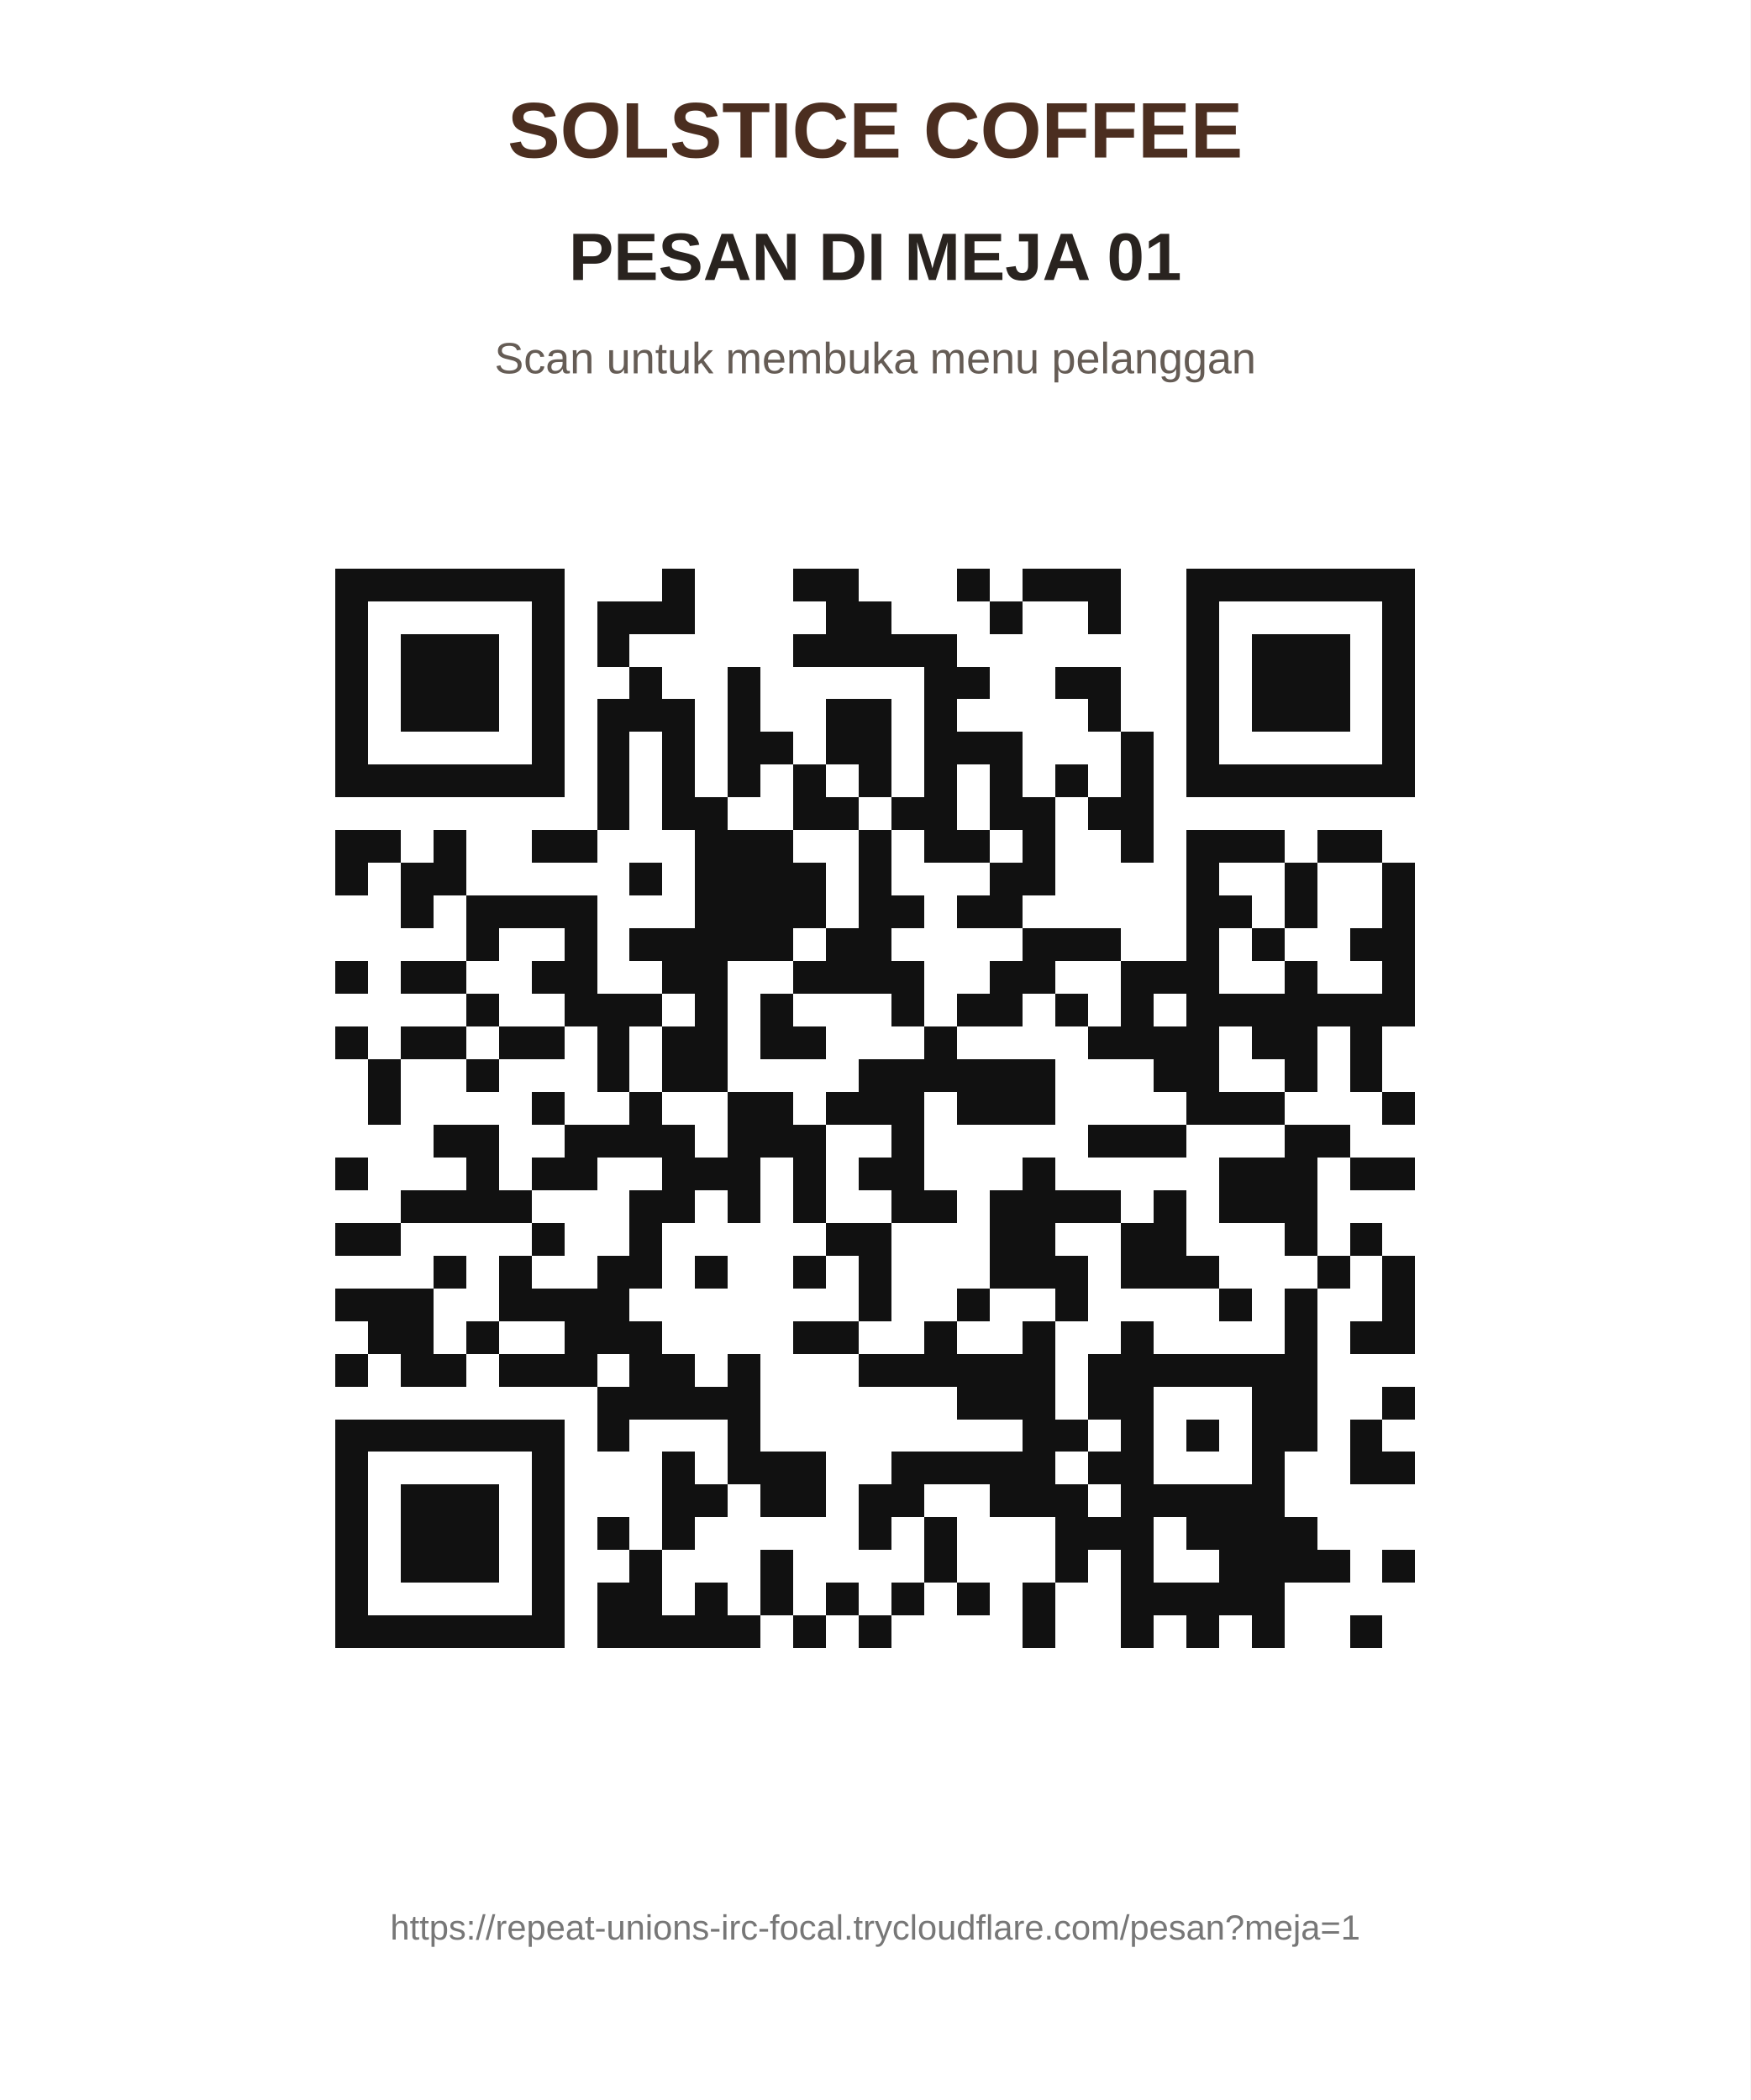
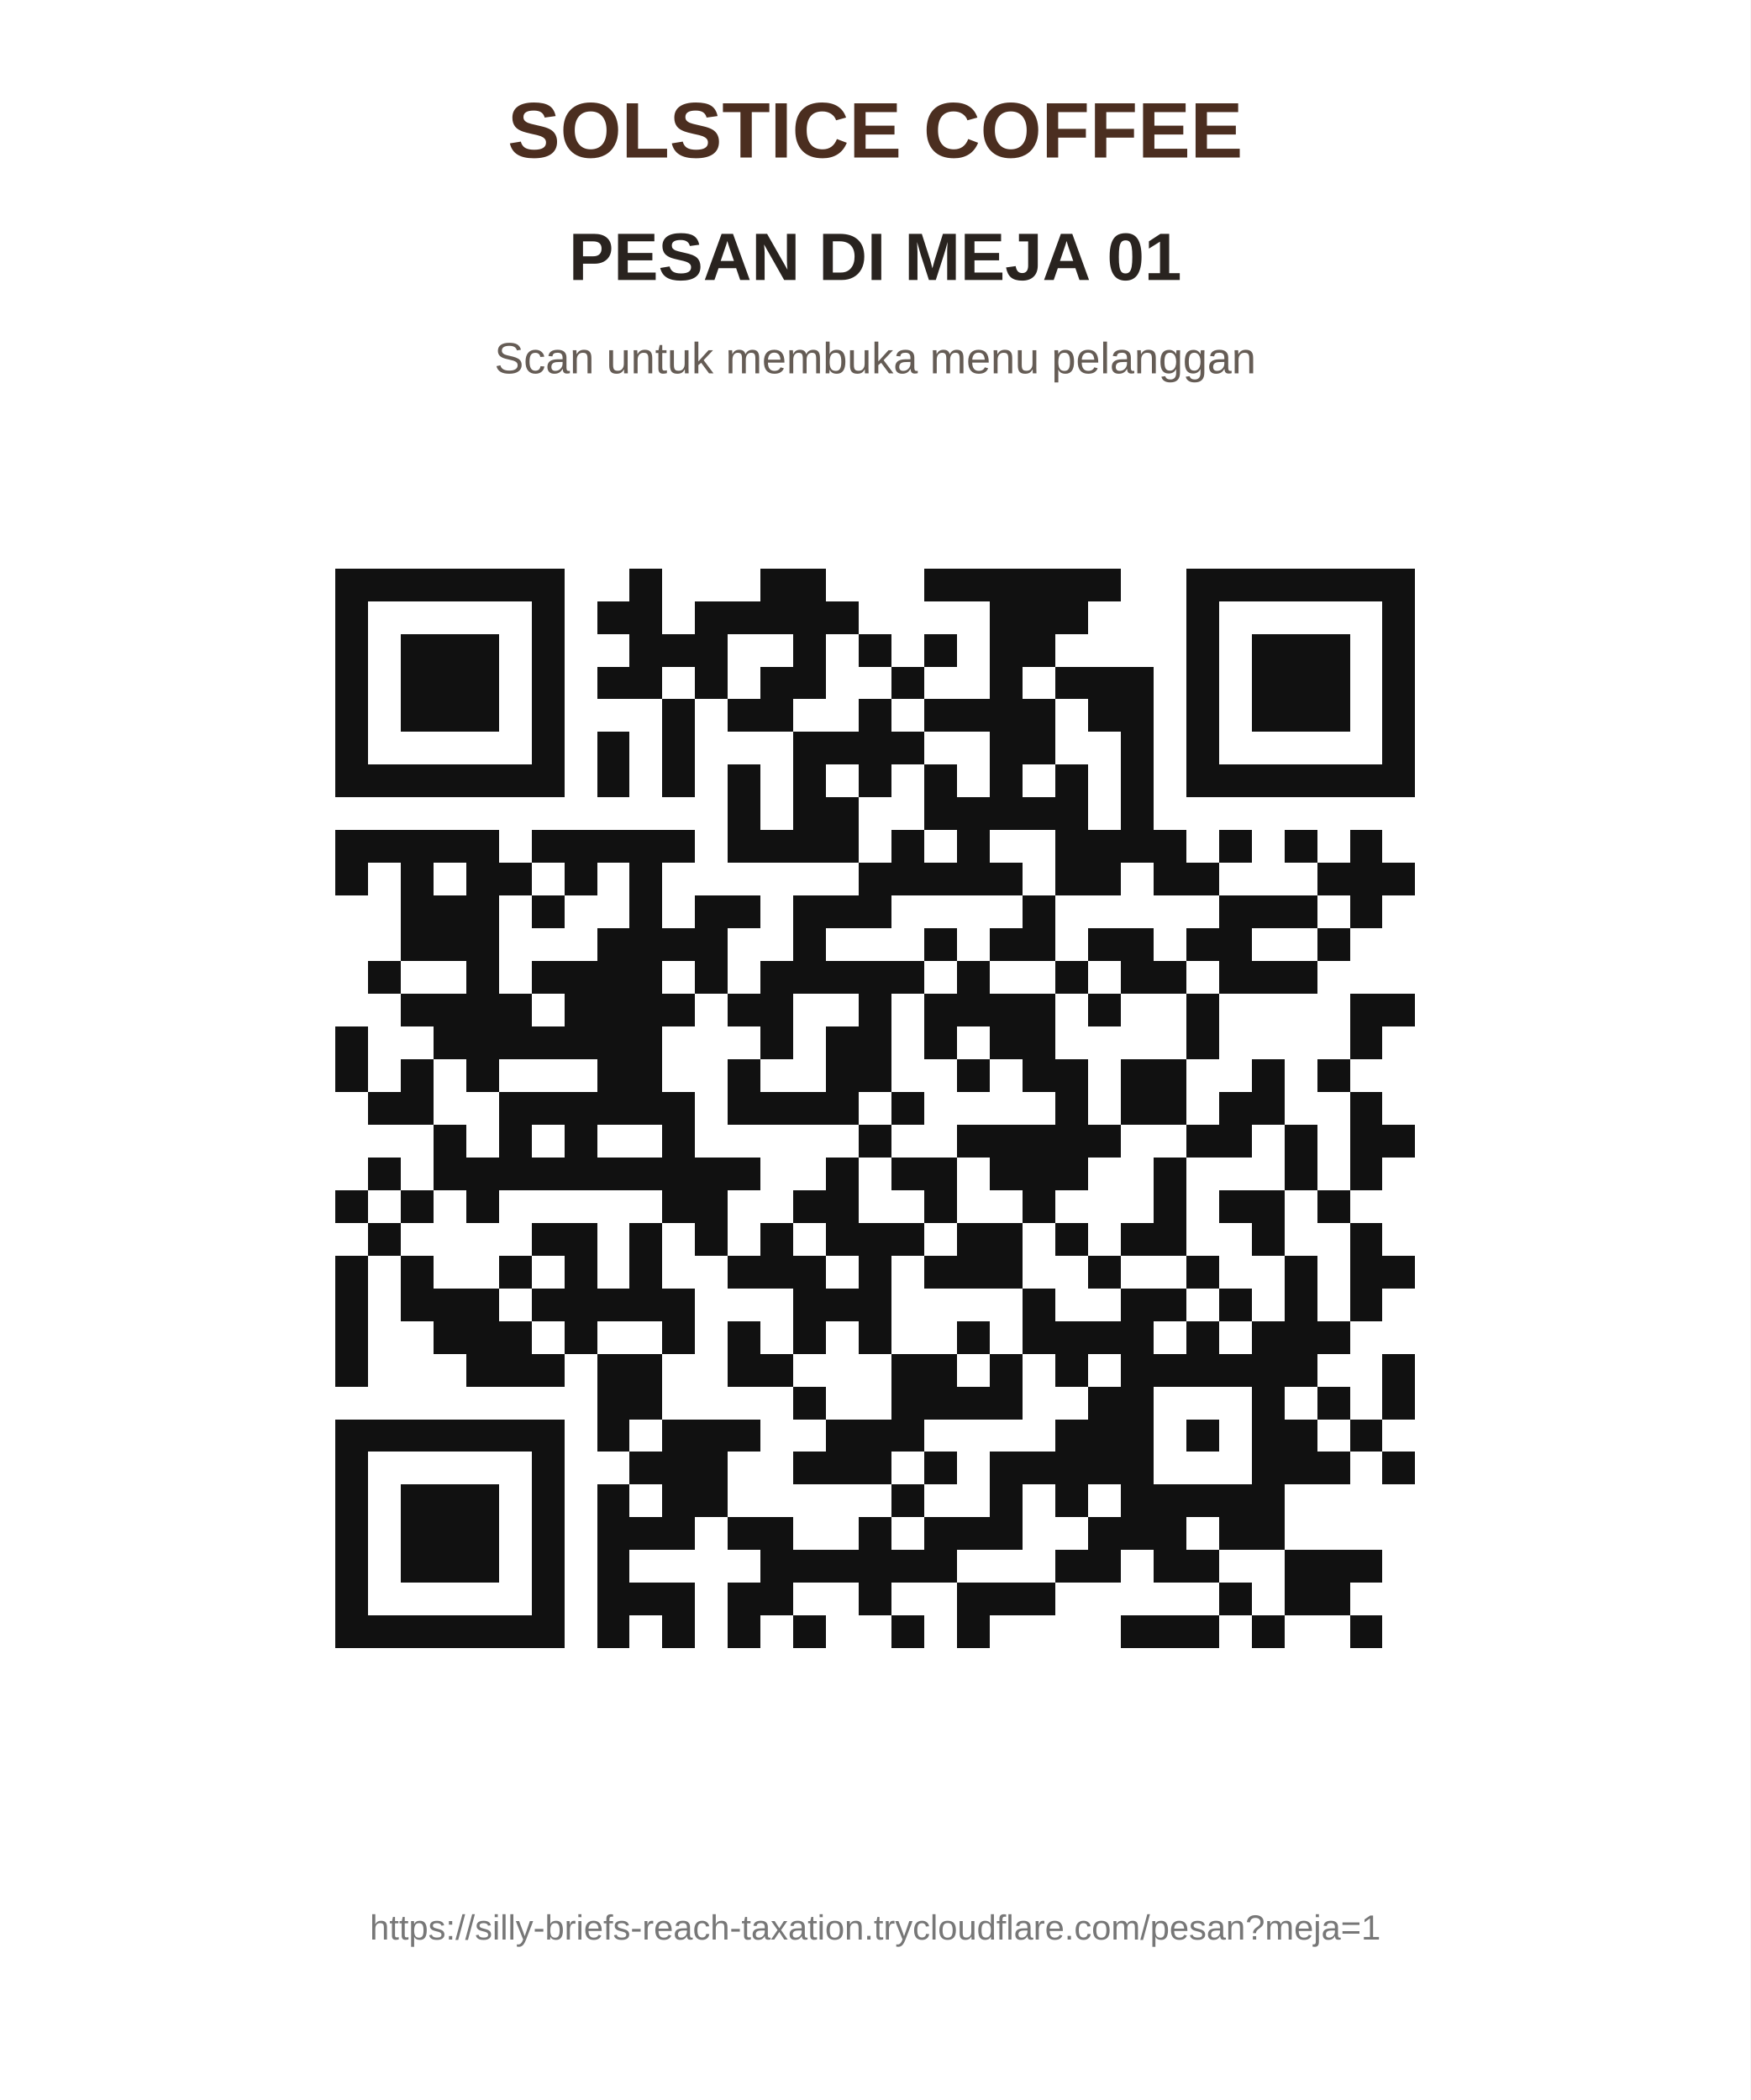
<svg xmlns="http://www.w3.org/2000/svg" width="600" height="720" viewBox="0 0 600 720" role="img" aria-label="PESAN DI MEJA 01">
  <rect width="600" height="720" fill="#fff" />
  <text x="300" y="54" text-anchor="middle" font-family="Arial,sans-serif" font-size="27" font-weight="700" fill="#4b2e20">SOLSTICE COFFEE</text>
  <text x="300" y="96" text-anchor="middle" font-family="Arial,sans-serif" font-size="23" font-weight="700" fill="#29231f">PESAN DI MEJA 01</text>
  <text x="300" y="128" text-anchor="middle" font-family="Arial,sans-serif" font-size="15" fill="#655c55">Scan untuk membuka menu pelanggan</text>
  <g transform="translate(70 150) scale(11.21951)" shape-rendering="crispEdges">
    <rect width="41" height="41" fill="#fff" />
-     <path d="M4 4h1v1h-1zM5 4h1v1h-1zM6 4h1v1h-1zM7 4h1v1h-1zM8 4h1v1h-1zM9 4h1v1h-1zM10 4h1v1h-1zM14 4h1v1h-1zM18 4h1v1h-1zM19 4h1v1h-1zM23 4h1v1h-1zM25 4h1v1h-1zM26 4h1v1h-1zM27 4h1v1h-1zM30 4h1v1h-1zM31 4h1v1h-1zM32 4h1v1h-1zM33 4h1v1h-1zM34 4h1v1h-1zM35 4h1v1h-1zM36 4h1v1h-1zM4 5h1v1h-1zM10 5h1v1h-1zM12 5h1v1h-1zM13 5h1v1h-1zM14 5h1v1h-1zM19 5h1v1h-1zM20 5h1v1h-1zM24 5h1v1h-1zM27 5h1v1h-1zM30 5h1v1h-1zM36 5h1v1h-1zM4 6h1v1h-1zM6 6h1v1h-1zM7 6h1v1h-1zM8 6h1v1h-1zM10 6h1v1h-1zM12 6h1v1h-1zM18 6h1v1h-1zM19 6h1v1h-1zM20 6h1v1h-1zM21 6h1v1h-1zM22 6h1v1h-1zM30 6h1v1h-1zM32 6h1v1h-1zM33 6h1v1h-1zM34 6h1v1h-1zM36 6h1v1h-1zM4 7h1v1h-1zM6 7h1v1h-1zM7 7h1v1h-1zM8 7h1v1h-1zM10 7h1v1h-1zM13 7h1v1h-1zM16 7h1v1h-1zM22 7h1v1h-1zM23 7h1v1h-1zM26 7h1v1h-1zM27 7h1v1h-1zM30 7h1v1h-1zM32 7h1v1h-1zM33 7h1v1h-1zM34 7h1v1h-1zM36 7h1v1h-1zM4 8h1v1h-1zM6 8h1v1h-1zM7 8h1v1h-1zM8 8h1v1h-1zM10 8h1v1h-1zM12 8h1v1h-1zM13 8h1v1h-1zM14 8h1v1h-1zM16 8h1v1h-1zM19 8h1v1h-1zM20 8h1v1h-1zM22 8h1v1h-1zM27 8h1v1h-1zM30 8h1v1h-1zM32 8h1v1h-1zM33 8h1v1h-1zM34 8h1v1h-1zM36 8h1v1h-1zM4 9h1v1h-1zM10 9h1v1h-1zM12 9h1v1h-1zM14 9h1v1h-1zM16 9h1v1h-1zM17 9h1v1h-1zM19 9h1v1h-1zM20 9h1v1h-1zM22 9h1v1h-1zM23 9h1v1h-1zM24 9h1v1h-1zM28 9h1v1h-1zM30 9h1v1h-1zM36 9h1v1h-1zM4 10h1v1h-1zM5 10h1v1h-1zM6 10h1v1h-1zM7 10h1v1h-1zM8 10h1v1h-1zM9 10h1v1h-1zM10 10h1v1h-1zM12 10h1v1h-1zM14 10h1v1h-1zM16 10h1v1h-1zM18 10h1v1h-1zM20 10h1v1h-1zM22 10h1v1h-1zM24 10h1v1h-1zM26 10h1v1h-1zM28 10h1v1h-1zM30 10h1v1h-1zM31 10h1v1h-1zM32 10h1v1h-1zM33 10h1v1h-1zM34 10h1v1h-1zM35 10h1v1h-1zM36 10h1v1h-1zM12 11h1v1h-1zM14 11h1v1h-1zM15 11h1v1h-1zM18 11h1v1h-1zM19 11h1v1h-1zM21 11h1v1h-1zM22 11h1v1h-1zM24 11h1v1h-1zM25 11h1v1h-1zM27 11h1v1h-1zM28 11h1v1h-1zM4 12h1v1h-1zM5 12h1v1h-1zM7 12h1v1h-1zM10 12h1v1h-1zM11 12h1v1h-1zM15 12h1v1h-1zM16 12h1v1h-1zM17 12h1v1h-1zM20 12h1v1h-1zM22 12h1v1h-1zM23 12h1v1h-1zM25 12h1v1h-1zM28 12h1v1h-1zM30 12h1v1h-1zM31 12h1v1h-1zM32 12h1v1h-1zM34 12h1v1h-1zM35 12h1v1h-1zM4 13h1v1h-1zM6 13h1v1h-1zM7 13h1v1h-1zM13 13h1v1h-1zM15 13h1v1h-1zM16 13h1v1h-1zM17 13h1v1h-1zM18 13h1v1h-1zM20 13h1v1h-1zM24 13h1v1h-1zM25 13h1v1h-1zM30 13h1v1h-1zM33 13h1v1h-1zM36 13h1v1h-1zM6 14h1v1h-1zM8 14h1v1h-1zM9 14h1v1h-1zM10 14h1v1h-1zM11 14h1v1h-1zM15 14h1v1h-1zM16 14h1v1h-1zM17 14h1v1h-1zM18 14h1v1h-1zM20 14h1v1h-1zM21 14h1v1h-1zM23 14h1v1h-1zM24 14h1v1h-1zM30 14h1v1h-1zM31 14h1v1h-1zM33 14h1v1h-1zM36 14h1v1h-1zM8 15h1v1h-1zM11 15h1v1h-1zM13 15h1v1h-1zM14 15h1v1h-1zM15 15h1v1h-1zM16 15h1v1h-1zM17 15h1v1h-1zM19 15h1v1h-1zM20 15h1v1h-1zM25 15h1v1h-1zM26 15h1v1h-1zM27 15h1v1h-1zM30 15h1v1h-1zM32 15h1v1h-1zM35 15h1v1h-1zM36 15h1v1h-1zM4 16h1v1h-1zM6 16h1v1h-1zM7 16h1v1h-1zM10 16h1v1h-1zM11 16h1v1h-1zM14 16h1v1h-1zM15 16h1v1h-1zM18 16h1v1h-1zM19 16h1v1h-1zM20 16h1v1h-1zM21 16h1v1h-1zM24 16h1v1h-1zM25 16h1v1h-1zM28 16h1v1h-1zM29 16h1v1h-1zM30 16h1v1h-1zM33 16h1v1h-1zM36 16h1v1h-1zM8 17h1v1h-1zM11 17h1v1h-1zM12 17h1v1h-1zM13 17h1v1h-1zM15 17h1v1h-1zM17 17h1v1h-1zM21 17h1v1h-1zM23 17h1v1h-1zM24 17h1v1h-1zM26 17h1v1h-1zM28 17h1v1h-1zM30 17h1v1h-1zM31 17h1v1h-1zM32 17h1v1h-1zM33 17h1v1h-1zM34 17h1v1h-1zM35 17h1v1h-1zM36 17h1v1h-1zM4 18h1v1h-1zM6 18h1v1h-1zM7 18h1v1h-1zM9 18h1v1h-1zM10 18h1v1h-1zM12 18h1v1h-1zM14 18h1v1h-1zM15 18h1v1h-1zM17 18h1v1h-1zM18 18h1v1h-1zM22 18h1v1h-1zM27 18h1v1h-1zM28 18h1v1h-1zM29 18h1v1h-1zM30 18h1v1h-1zM32 18h1v1h-1zM33 18h1v1h-1zM35 18h1v1h-1zM5 19h1v1h-1zM8 19h1v1h-1zM12 19h1v1h-1zM14 19h1v1h-1zM15 19h1v1h-1zM20 19h1v1h-1zM21 19h1v1h-1zM22 19h1v1h-1zM23 19h1v1h-1zM24 19h1v1h-1zM25 19h1v1h-1zM29 19h1v1h-1zM30 19h1v1h-1zM33 19h1v1h-1zM35 19h1v1h-1zM5 20h1v1h-1zM10 20h1v1h-1zM13 20h1v1h-1zM16 20h1v1h-1zM17 20h1v1h-1zM19 20h1v1h-1zM20 20h1v1h-1zM21 20h1v1h-1zM23 20h1v1h-1zM24 20h1v1h-1zM25 20h1v1h-1zM30 20h1v1h-1zM31 20h1v1h-1zM32 20h1v1h-1zM36 20h1v1h-1zM7 21h1v1h-1zM8 21h1v1h-1zM11 21h1v1h-1zM12 21h1v1h-1zM13 21h1v1h-1zM14 21h1v1h-1zM16 21h1v1h-1zM17 21h1v1h-1zM18 21h1v1h-1zM21 21h1v1h-1zM27 21h1v1h-1zM28 21h1v1h-1zM29 21h1v1h-1zM33 21h1v1h-1zM34 21h1v1h-1zM4 22h1v1h-1zM8 22h1v1h-1zM10 22h1v1h-1zM11 22h1v1h-1zM14 22h1v1h-1zM15 22h1v1h-1zM16 22h1v1h-1zM18 22h1v1h-1zM20 22h1v1h-1zM21 22h1v1h-1zM25 22h1v1h-1zM31 22h1v1h-1zM32 22h1v1h-1zM33 22h1v1h-1zM35 22h1v1h-1zM36 22h1v1h-1zM6 23h1v1h-1zM7 23h1v1h-1zM8 23h1v1h-1zM9 23h1v1h-1zM13 23h1v1h-1zM14 23h1v1h-1zM16 23h1v1h-1zM18 23h1v1h-1zM21 23h1v1h-1zM22 23h1v1h-1zM24 23h1v1h-1zM25 23h1v1h-1zM26 23h1v1h-1zM27 23h1v1h-1zM29 23h1v1h-1zM31 23h1v1h-1zM32 23h1v1h-1zM33 23h1v1h-1zM4 24h1v1h-1zM5 24h1v1h-1zM10 24h1v1h-1zM13 24h1v1h-1zM19 24h1v1h-1zM20 24h1v1h-1zM24 24h1v1h-1zM25 24h1v1h-1zM28 24h1v1h-1zM29 24h1v1h-1zM33 24h1v1h-1zM35 24h1v1h-1zM7 25h1v1h-1zM9 25h1v1h-1zM12 25h1v1h-1zM13 25h1v1h-1zM15 25h1v1h-1zM18 25h1v1h-1zM20 25h1v1h-1zM24 25h1v1h-1zM25 25h1v1h-1zM26 25h1v1h-1zM28 25h1v1h-1zM29 25h1v1h-1zM30 25h1v1h-1zM34 25h1v1h-1zM36 25h1v1h-1zM4 26h1v1h-1zM5 26h1v1h-1zM6 26h1v1h-1zM9 26h1v1h-1zM10 26h1v1h-1zM11 26h1v1h-1zM12 26h1v1h-1zM20 26h1v1h-1zM23 26h1v1h-1zM26 26h1v1h-1zM31 26h1v1h-1zM33 26h1v1h-1zM36 26h1v1h-1zM5 27h1v1h-1zM6 27h1v1h-1zM8 27h1v1h-1zM11 27h1v1h-1zM12 27h1v1h-1zM13 27h1v1h-1zM18 27h1v1h-1zM19 27h1v1h-1zM22 27h1v1h-1zM25 27h1v1h-1zM28 27h1v1h-1zM33 27h1v1h-1zM35 27h1v1h-1zM36 27h1v1h-1zM4 28h1v1h-1zM6 28h1v1h-1zM7 28h1v1h-1zM9 28h1v1h-1zM10 28h1v1h-1zM11 28h1v1h-1zM13 28h1v1h-1zM14 28h1v1h-1zM16 28h1v1h-1zM20 28h1v1h-1zM21 28h1v1h-1zM22 28h1v1h-1zM23 28h1v1h-1zM24 28h1v1h-1zM25 28h1v1h-1zM27 28h1v1h-1zM28 28h1v1h-1zM29 28h1v1h-1zM30 28h1v1h-1zM31 28h1v1h-1zM32 28h1v1h-1zM33 28h1v1h-1zM12 29h1v1h-1zM13 29h1v1h-1zM14 29h1v1h-1zM15 29h1v1h-1zM16 29h1v1h-1zM23 29h1v1h-1zM24 29h1v1h-1zM25 29h1v1h-1zM27 29h1v1h-1zM28 29h1v1h-1zM32 29h1v1h-1zM33 29h1v1h-1zM36 29h1v1h-1zM4 30h1v1h-1zM5 30h1v1h-1zM6 30h1v1h-1zM7 30h1v1h-1zM8 30h1v1h-1zM9 30h1v1h-1zM10 30h1v1h-1zM12 30h1v1h-1zM16 30h1v1h-1zM25 30h1v1h-1zM26 30h1v1h-1zM28 30h1v1h-1zM30 30h1v1h-1zM32 30h1v1h-1zM33 30h1v1h-1zM35 30h1v1h-1zM4 31h1v1h-1zM10 31h1v1h-1zM14 31h1v1h-1zM16 31h1v1h-1zM17 31h1v1h-1zM18 31h1v1h-1zM21 31h1v1h-1zM22 31h1v1h-1zM23 31h1v1h-1zM24 31h1v1h-1zM25 31h1v1h-1zM27 31h1v1h-1zM28 31h1v1h-1zM32 31h1v1h-1zM35 31h1v1h-1zM36 31h1v1h-1zM4 32h1v1h-1zM6 32h1v1h-1zM7 32h1v1h-1zM8 32h1v1h-1zM10 32h1v1h-1zM14 32h1v1h-1zM15 32h1v1h-1zM17 32h1v1h-1zM18 32h1v1h-1zM20 32h1v1h-1zM21 32h1v1h-1zM24 32h1v1h-1zM25 32h1v1h-1zM26 32h1v1h-1zM28 32h1v1h-1zM29 32h1v1h-1zM30 32h1v1h-1zM31 32h1v1h-1zM32 32h1v1h-1zM4 33h1v1h-1zM6 33h1v1h-1zM7 33h1v1h-1zM8 33h1v1h-1zM10 33h1v1h-1zM12 33h1v1h-1zM14 33h1v1h-1zM20 33h1v1h-1zM22 33h1v1h-1zM26 33h1v1h-1zM27 33h1v1h-1zM28 33h1v1h-1zM30 33h1v1h-1zM31 33h1v1h-1zM32 33h1v1h-1zM33 33h1v1h-1zM4 34h1v1h-1zM6 34h1v1h-1zM7 34h1v1h-1zM8 34h1v1h-1zM10 34h1v1h-1zM13 34h1v1h-1zM17 34h1v1h-1zM22 34h1v1h-1zM26 34h1v1h-1zM28 34h1v1h-1zM31 34h1v1h-1zM32 34h1v1h-1zM33 34h1v1h-1zM34 34h1v1h-1zM36 34h1v1h-1zM4 35h1v1h-1zM10 35h1v1h-1zM12 35h1v1h-1zM13 35h1v1h-1zM15 35h1v1h-1zM17 35h1v1h-1zM19 35h1v1h-1zM21 35h1v1h-1zM23 35h1v1h-1zM25 35h1v1h-1zM28 35h1v1h-1zM29 35h1v1h-1zM30 35h1v1h-1zM31 35h1v1h-1zM32 35h1v1h-1zM4 36h1v1h-1zM5 36h1v1h-1zM6 36h1v1h-1zM7 36h1v1h-1zM8 36h1v1h-1zM9 36h1v1h-1zM10 36h1v1h-1zM12 36h1v1h-1zM13 36h1v1h-1zM14 36h1v1h-1zM15 36h1v1h-1zM16 36h1v1h-1zM18 36h1v1h-1zM20 36h1v1h-1zM25 36h1v1h-1zM28 36h1v1h-1zM30 36h1v1h-1zM32 36h1v1h-1zM35 36h1v1h-1z" fill="#111" />
+     <path d="M4 4h1v1h-1zM5 4h1v1h-1zM6 4h1v1h-1zM7 4h1v1h-1zM8 4h1v1h-1zM9 4h1v1h-1zM10 4h1v1h-1zM13 4h1v1h-1zM17 4h1v1h-1zM18 4h1v1h-1zM22 4h1v1h-1zM23 4h1v1h-1zM24 4h1v1h-1zM25 4h1v1h-1zM26 4h1v1h-1zM27 4h1v1h-1zM30 4h1v1h-1zM31 4h1v1h-1zM32 4h1v1h-1zM33 4h1v1h-1zM34 4h1v1h-1zM35 4h1v1h-1zM36 4h1v1h-1zM4 5h1v1h-1zM10 5h1v1h-1zM12 5h1v1h-1zM13 5h1v1h-1zM15 5h1v1h-1zM16 5h1v1h-1zM17 5h1v1h-1zM18 5h1v1h-1zM19 5h1v1h-1zM24 5h1v1h-1zM25 5h1v1h-1zM26 5h1v1h-1zM30 5h1v1h-1zM36 5h1v1h-1zM4 6h1v1h-1zM6 6h1v1h-1zM7 6h1v1h-1zM8 6h1v1h-1zM10 6h1v1h-1zM13 6h1v1h-1zM14 6h1v1h-1zM15 6h1v1h-1zM18 6h1v1h-1zM20 6h1v1h-1zM22 6h1v1h-1zM24 6h1v1h-1zM25 6h1v1h-1zM30 6h1v1h-1zM32 6h1v1h-1zM33 6h1v1h-1zM34 6h1v1h-1zM36 6h1v1h-1zM4 7h1v1h-1zM6 7h1v1h-1zM7 7h1v1h-1zM8 7h1v1h-1zM10 7h1v1h-1zM12 7h1v1h-1zM13 7h1v1h-1zM15 7h1v1h-1zM17 7h1v1h-1zM18 7h1v1h-1zM21 7h1v1h-1zM24 7h1v1h-1zM26 7h1v1h-1zM27 7h1v1h-1zM28 7h1v1h-1zM30 7h1v1h-1zM32 7h1v1h-1zM33 7h1v1h-1zM34 7h1v1h-1zM36 7h1v1h-1zM4 8h1v1h-1zM6 8h1v1h-1zM7 8h1v1h-1zM8 8h1v1h-1zM10 8h1v1h-1zM14 8h1v1h-1zM16 8h1v1h-1zM17 8h1v1h-1zM20 8h1v1h-1zM22 8h1v1h-1zM23 8h1v1h-1zM24 8h1v1h-1zM25 8h1v1h-1zM27 8h1v1h-1zM28 8h1v1h-1zM30 8h1v1h-1zM32 8h1v1h-1zM33 8h1v1h-1zM34 8h1v1h-1zM36 8h1v1h-1zM4 9h1v1h-1zM10 9h1v1h-1zM12 9h1v1h-1zM14 9h1v1h-1zM18 9h1v1h-1zM19 9h1v1h-1zM20 9h1v1h-1zM21 9h1v1h-1zM24 9h1v1h-1zM25 9h1v1h-1zM28 9h1v1h-1zM30 9h1v1h-1zM36 9h1v1h-1zM4 10h1v1h-1zM5 10h1v1h-1zM6 10h1v1h-1zM7 10h1v1h-1zM8 10h1v1h-1zM9 10h1v1h-1zM10 10h1v1h-1zM12 10h1v1h-1zM14 10h1v1h-1zM16 10h1v1h-1zM18 10h1v1h-1zM20 10h1v1h-1zM22 10h1v1h-1zM24 10h1v1h-1zM26 10h1v1h-1zM28 10h1v1h-1zM30 10h1v1h-1zM31 10h1v1h-1zM32 10h1v1h-1zM33 10h1v1h-1zM34 10h1v1h-1zM35 10h1v1h-1zM36 10h1v1h-1zM16 11h1v1h-1zM18 11h1v1h-1zM19 11h1v1h-1zM22 11h1v1h-1zM23 11h1v1h-1zM24 11h1v1h-1zM25 11h1v1h-1zM26 11h1v1h-1zM28 11h1v1h-1zM4 12h1v1h-1zM5 12h1v1h-1zM6 12h1v1h-1zM7 12h1v1h-1zM8 12h1v1h-1zM10 12h1v1h-1zM11 12h1v1h-1zM12 12h1v1h-1zM13 12h1v1h-1zM14 12h1v1h-1zM16 12h1v1h-1zM17 12h1v1h-1zM18 12h1v1h-1zM19 12h1v1h-1zM21 12h1v1h-1zM23 12h1v1h-1zM26 12h1v1h-1zM27 12h1v1h-1zM28 12h1v1h-1zM29 12h1v1h-1zM31 12h1v1h-1zM33 12h1v1h-1zM35 12h1v1h-1zM4 13h1v1h-1zM6 13h1v1h-1zM8 13h1v1h-1zM9 13h1v1h-1zM11 13h1v1h-1zM13 13h1v1h-1zM20 13h1v1h-1zM21 13h1v1h-1zM22 13h1v1h-1zM23 13h1v1h-1zM24 13h1v1h-1zM26 13h1v1h-1zM27 13h1v1h-1zM29 13h1v1h-1zM30 13h1v1h-1zM34 13h1v1h-1zM35 13h1v1h-1zM36 13h1v1h-1zM6 14h1v1h-1zM7 14h1v1h-1zM8 14h1v1h-1zM10 14h1v1h-1zM13 14h1v1h-1zM15 14h1v1h-1zM16 14h1v1h-1zM18 14h1v1h-1zM19 14h1v1h-1zM20 14h1v1h-1zM25 14h1v1h-1zM31 14h1v1h-1zM32 14h1v1h-1zM33 14h1v1h-1zM35 14h1v1h-1zM6 15h1v1h-1zM7 15h1v1h-1zM8 15h1v1h-1zM12 15h1v1h-1zM13 15h1v1h-1zM14 15h1v1h-1zM15 15h1v1h-1zM18 15h1v1h-1zM22 15h1v1h-1zM24 15h1v1h-1zM25 15h1v1h-1zM27 15h1v1h-1zM28 15h1v1h-1zM30 15h1v1h-1zM31 15h1v1h-1zM34 15h1v1h-1zM5 16h1v1h-1zM8 16h1v1h-1zM10 16h1v1h-1zM11 16h1v1h-1zM12 16h1v1h-1zM13 16h1v1h-1zM15 16h1v1h-1zM17 16h1v1h-1zM18 16h1v1h-1zM19 16h1v1h-1zM20 16h1v1h-1zM21 16h1v1h-1zM23 16h1v1h-1zM26 16h1v1h-1zM28 16h1v1h-1zM29 16h1v1h-1zM31 16h1v1h-1zM32 16h1v1h-1zM33 16h1v1h-1zM6 17h1v1h-1zM7 17h1v1h-1zM8 17h1v1h-1zM9 17h1v1h-1zM11 17h1v1h-1zM12 17h1v1h-1zM13 17h1v1h-1zM14 17h1v1h-1zM16 17h1v1h-1zM17 17h1v1h-1zM20 17h1v1h-1zM22 17h1v1h-1zM23 17h1v1h-1zM24 17h1v1h-1zM25 17h1v1h-1zM27 17h1v1h-1zM30 17h1v1h-1zM35 17h1v1h-1zM36 17h1v1h-1zM4 18h1v1h-1zM7 18h1v1h-1zM8 18h1v1h-1zM9 18h1v1h-1zM10 18h1v1h-1zM11 18h1v1h-1zM12 18h1v1h-1zM13 18h1v1h-1zM17 18h1v1h-1zM19 18h1v1h-1zM20 18h1v1h-1zM22 18h1v1h-1zM24 18h1v1h-1zM25 18h1v1h-1zM30 18h1v1h-1zM35 18h1v1h-1zM4 19h1v1h-1zM6 19h1v1h-1zM8 19h1v1h-1zM12 19h1v1h-1zM13 19h1v1h-1zM16 19h1v1h-1zM19 19h1v1h-1zM20 19h1v1h-1zM23 19h1v1h-1zM25 19h1v1h-1zM26 19h1v1h-1zM28 19h1v1h-1zM29 19h1v1h-1zM32 19h1v1h-1zM34 19h1v1h-1zM5 20h1v1h-1zM6 20h1v1h-1zM9 20h1v1h-1zM10 20h1v1h-1zM11 20h1v1h-1zM12 20h1v1h-1zM13 20h1v1h-1zM14 20h1v1h-1zM16 20h1v1h-1zM17 20h1v1h-1zM18 20h1v1h-1zM19 20h1v1h-1zM21 20h1v1h-1zM26 20h1v1h-1zM28 20h1v1h-1zM29 20h1v1h-1zM31 20h1v1h-1zM32 20h1v1h-1zM35 20h1v1h-1zM7 21h1v1h-1zM9 21h1v1h-1zM11 21h1v1h-1zM14 21h1v1h-1zM20 21h1v1h-1zM23 21h1v1h-1zM24 21h1v1h-1zM25 21h1v1h-1zM26 21h1v1h-1zM27 21h1v1h-1zM30 21h1v1h-1zM31 21h1v1h-1zM33 21h1v1h-1zM35 21h1v1h-1zM36 21h1v1h-1zM5 22h1v1h-1zM7 22h1v1h-1zM8 22h1v1h-1zM9 22h1v1h-1zM10 22h1v1h-1zM11 22h1v1h-1zM12 22h1v1h-1zM13 22h1v1h-1zM14 22h1v1h-1zM15 22h1v1h-1zM16 22h1v1h-1zM19 22h1v1h-1zM21 22h1v1h-1zM22 22h1v1h-1zM24 22h1v1h-1zM25 22h1v1h-1zM26 22h1v1h-1zM29 22h1v1h-1zM33 22h1v1h-1zM35 22h1v1h-1zM4 23h1v1h-1zM6 23h1v1h-1zM8 23h1v1h-1zM14 23h1v1h-1zM15 23h1v1h-1zM18 23h1v1h-1zM19 23h1v1h-1zM22 23h1v1h-1zM25 23h1v1h-1zM29 23h1v1h-1zM31 23h1v1h-1zM32 23h1v1h-1zM34 23h1v1h-1zM5 24h1v1h-1zM10 24h1v1h-1zM11 24h1v1h-1zM13 24h1v1h-1zM15 24h1v1h-1zM17 24h1v1h-1zM19 24h1v1h-1zM20 24h1v1h-1zM21 24h1v1h-1zM23 24h1v1h-1zM24 24h1v1h-1zM26 24h1v1h-1zM28 24h1v1h-1zM29 24h1v1h-1zM32 24h1v1h-1zM35 24h1v1h-1zM4 25h1v1h-1zM6 25h1v1h-1zM9 25h1v1h-1zM11 25h1v1h-1zM13 25h1v1h-1zM16 25h1v1h-1zM17 25h1v1h-1zM18 25h1v1h-1zM20 25h1v1h-1zM22 25h1v1h-1zM23 25h1v1h-1zM24 25h1v1h-1zM27 25h1v1h-1zM30 25h1v1h-1zM33 25h1v1h-1zM35 25h1v1h-1zM36 25h1v1h-1zM4 26h1v1h-1zM6 26h1v1h-1zM7 26h1v1h-1zM8 26h1v1h-1zM10 26h1v1h-1zM11 26h1v1h-1zM12 26h1v1h-1zM13 26h1v1h-1zM14 26h1v1h-1zM18 26h1v1h-1zM19 26h1v1h-1zM20 26h1v1h-1zM25 26h1v1h-1zM28 26h1v1h-1zM29 26h1v1h-1zM31 26h1v1h-1zM33 26h1v1h-1zM35 26h1v1h-1zM4 27h1v1h-1zM7 27h1v1h-1zM8 27h1v1h-1zM9 27h1v1h-1zM11 27h1v1h-1zM14 27h1v1h-1zM16 27h1v1h-1zM18 27h1v1h-1zM20 27h1v1h-1zM23 27h1v1h-1zM25 27h1v1h-1zM26 27h1v1h-1zM27 27h1v1h-1zM28 27h1v1h-1zM30 27h1v1h-1zM32 27h1v1h-1zM33 27h1v1h-1zM34 27h1v1h-1zM4 28h1v1h-1zM8 28h1v1h-1zM9 28h1v1h-1zM10 28h1v1h-1zM12 28h1v1h-1zM13 28h1v1h-1zM16 28h1v1h-1zM17 28h1v1h-1zM21 28h1v1h-1zM22 28h1v1h-1zM24 28h1v1h-1zM26 28h1v1h-1zM28 28h1v1h-1zM29 28h1v1h-1zM30 28h1v1h-1zM31 28h1v1h-1zM32 28h1v1h-1zM33 28h1v1h-1zM36 28h1v1h-1zM12 29h1v1h-1zM13 29h1v1h-1zM18 29h1v1h-1zM21 29h1v1h-1zM22 29h1v1h-1zM23 29h1v1h-1zM24 29h1v1h-1zM27 29h1v1h-1zM28 29h1v1h-1zM32 29h1v1h-1zM34 29h1v1h-1zM36 29h1v1h-1zM4 30h1v1h-1zM5 30h1v1h-1zM6 30h1v1h-1zM7 30h1v1h-1zM8 30h1v1h-1zM9 30h1v1h-1zM10 30h1v1h-1zM12 30h1v1h-1zM14 30h1v1h-1zM15 30h1v1h-1zM16 30h1v1h-1zM19 30h1v1h-1zM20 30h1v1h-1zM21 30h1v1h-1zM26 30h1v1h-1zM27 30h1v1h-1zM28 30h1v1h-1zM30 30h1v1h-1zM32 30h1v1h-1zM33 30h1v1h-1zM35 30h1v1h-1zM4 31h1v1h-1zM10 31h1v1h-1zM13 31h1v1h-1zM14 31h1v1h-1zM15 31h1v1h-1zM18 31h1v1h-1zM19 31h1v1h-1zM20 31h1v1h-1zM22 31h1v1h-1zM24 31h1v1h-1zM25 31h1v1h-1zM26 31h1v1h-1zM27 31h1v1h-1zM28 31h1v1h-1zM32 31h1v1h-1zM33 31h1v1h-1zM34 31h1v1h-1zM36 31h1v1h-1zM4 32h1v1h-1zM6 32h1v1h-1zM7 32h1v1h-1zM8 32h1v1h-1zM10 32h1v1h-1zM12 32h1v1h-1zM14 32h1v1h-1zM15 32h1v1h-1zM21 32h1v1h-1zM24 32h1v1h-1zM26 32h1v1h-1zM28 32h1v1h-1zM29 32h1v1h-1zM30 32h1v1h-1zM31 32h1v1h-1zM32 32h1v1h-1zM4 33h1v1h-1zM6 33h1v1h-1zM7 33h1v1h-1zM8 33h1v1h-1zM10 33h1v1h-1zM12 33h1v1h-1zM13 33h1v1h-1zM14 33h1v1h-1zM16 33h1v1h-1zM17 33h1v1h-1zM20 33h1v1h-1zM22 33h1v1h-1zM23 33h1v1h-1zM24 33h1v1h-1zM27 33h1v1h-1zM28 33h1v1h-1zM29 33h1v1h-1zM31 33h1v1h-1zM32 33h1v1h-1zM4 34h1v1h-1zM6 34h1v1h-1zM7 34h1v1h-1zM8 34h1v1h-1zM10 34h1v1h-1zM12 34h1v1h-1zM17 34h1v1h-1zM18 34h1v1h-1zM19 34h1v1h-1zM20 34h1v1h-1zM21 34h1v1h-1zM22 34h1v1h-1zM26 34h1v1h-1zM27 34h1v1h-1zM29 34h1v1h-1zM30 34h1v1h-1zM33 34h1v1h-1zM34 34h1v1h-1zM35 34h1v1h-1zM4 35h1v1h-1zM10 35h1v1h-1zM12 35h1v1h-1zM13 35h1v1h-1zM14 35h1v1h-1zM16 35h1v1h-1zM17 35h1v1h-1zM20 35h1v1h-1zM23 35h1v1h-1zM24 35h1v1h-1zM25 35h1v1h-1zM31 35h1v1h-1zM33 35h1v1h-1zM34 35h1v1h-1zM4 36h1v1h-1zM5 36h1v1h-1zM6 36h1v1h-1zM7 36h1v1h-1zM8 36h1v1h-1zM9 36h1v1h-1zM10 36h1v1h-1zM12 36h1v1h-1zM14 36h1v1h-1zM16 36h1v1h-1zM18 36h1v1h-1zM21 36h1v1h-1zM23 36h1v1h-1zM28 36h1v1h-1zM29 36h1v1h-1zM30 36h1v1h-1zM32 36h1v1h-1zM35 36h1v1h-1z" fill="#111" />
  </g>
-   <text x="300" y="665" text-anchor="middle" font-family="Arial,sans-serif" font-size="12" fill="#777">https://repeat-unions-irc-focal.trycloudflare.com/pesan?meja=1</text>
+   <text x="300" y="665" text-anchor="middle" font-family="Arial,sans-serif" font-size="12" fill="#777">https://silly-briefs-reach-taxation.trycloudflare.com/pesan?meja=1</text>
</svg>
